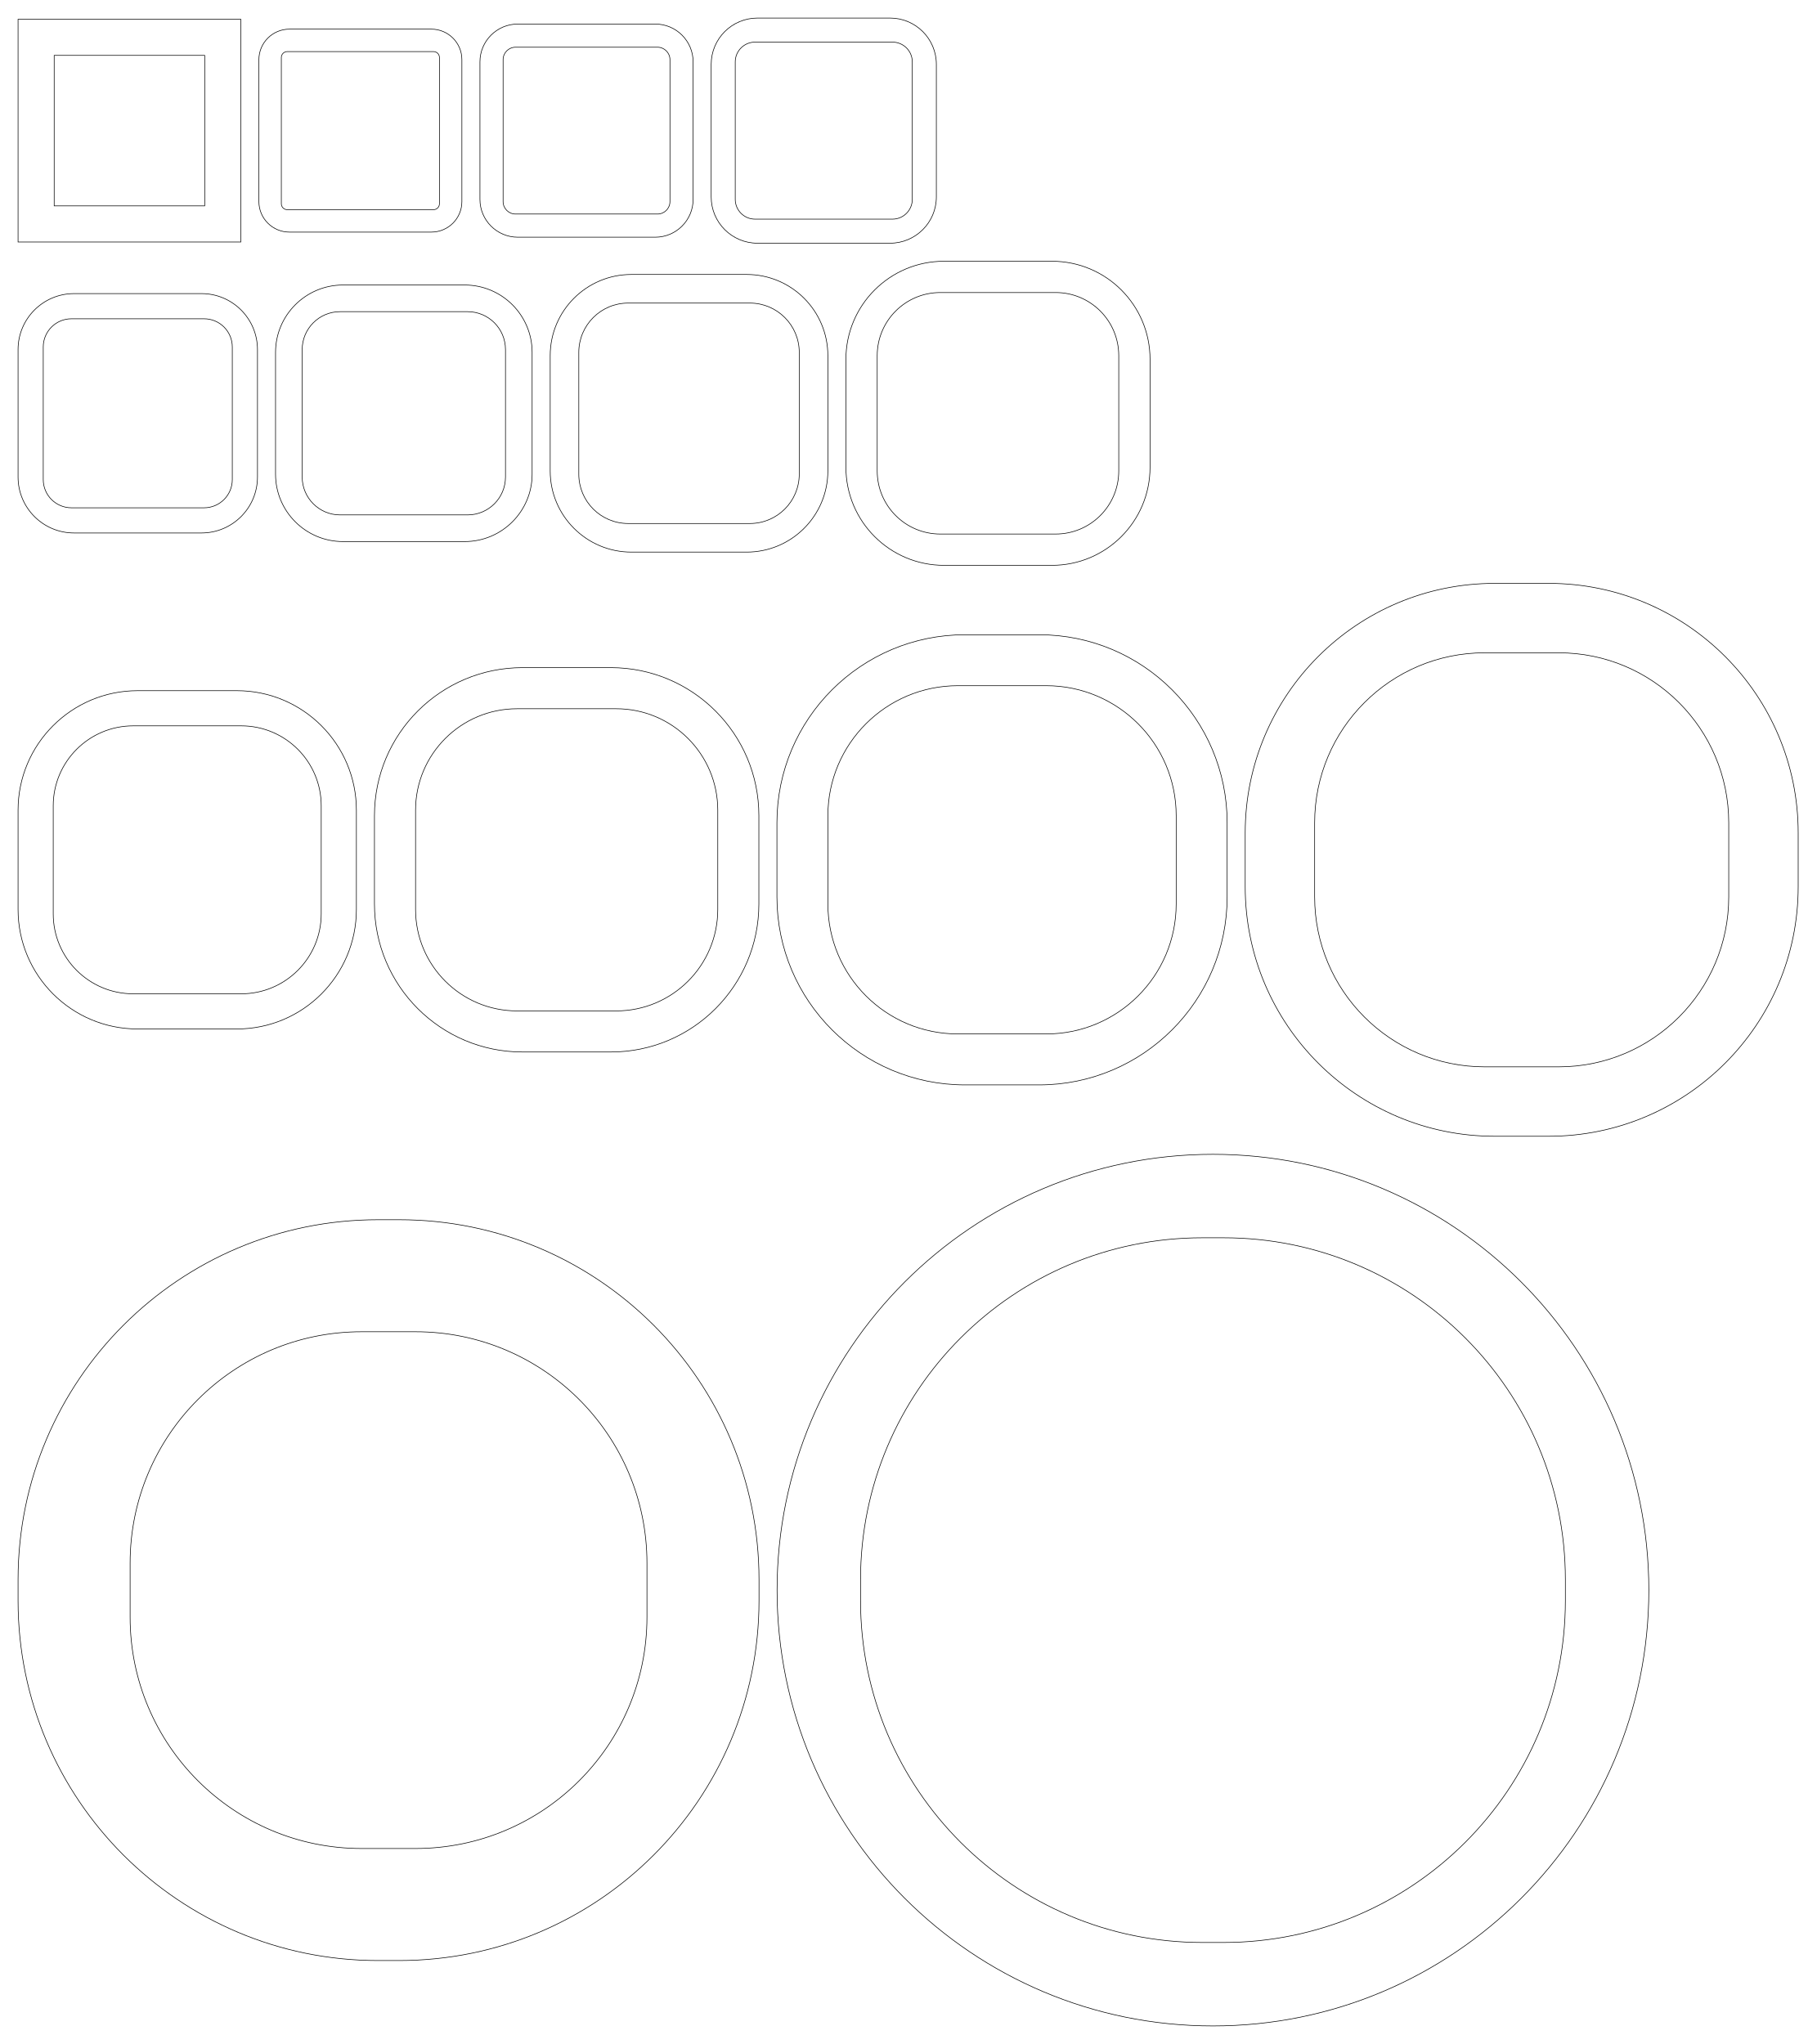
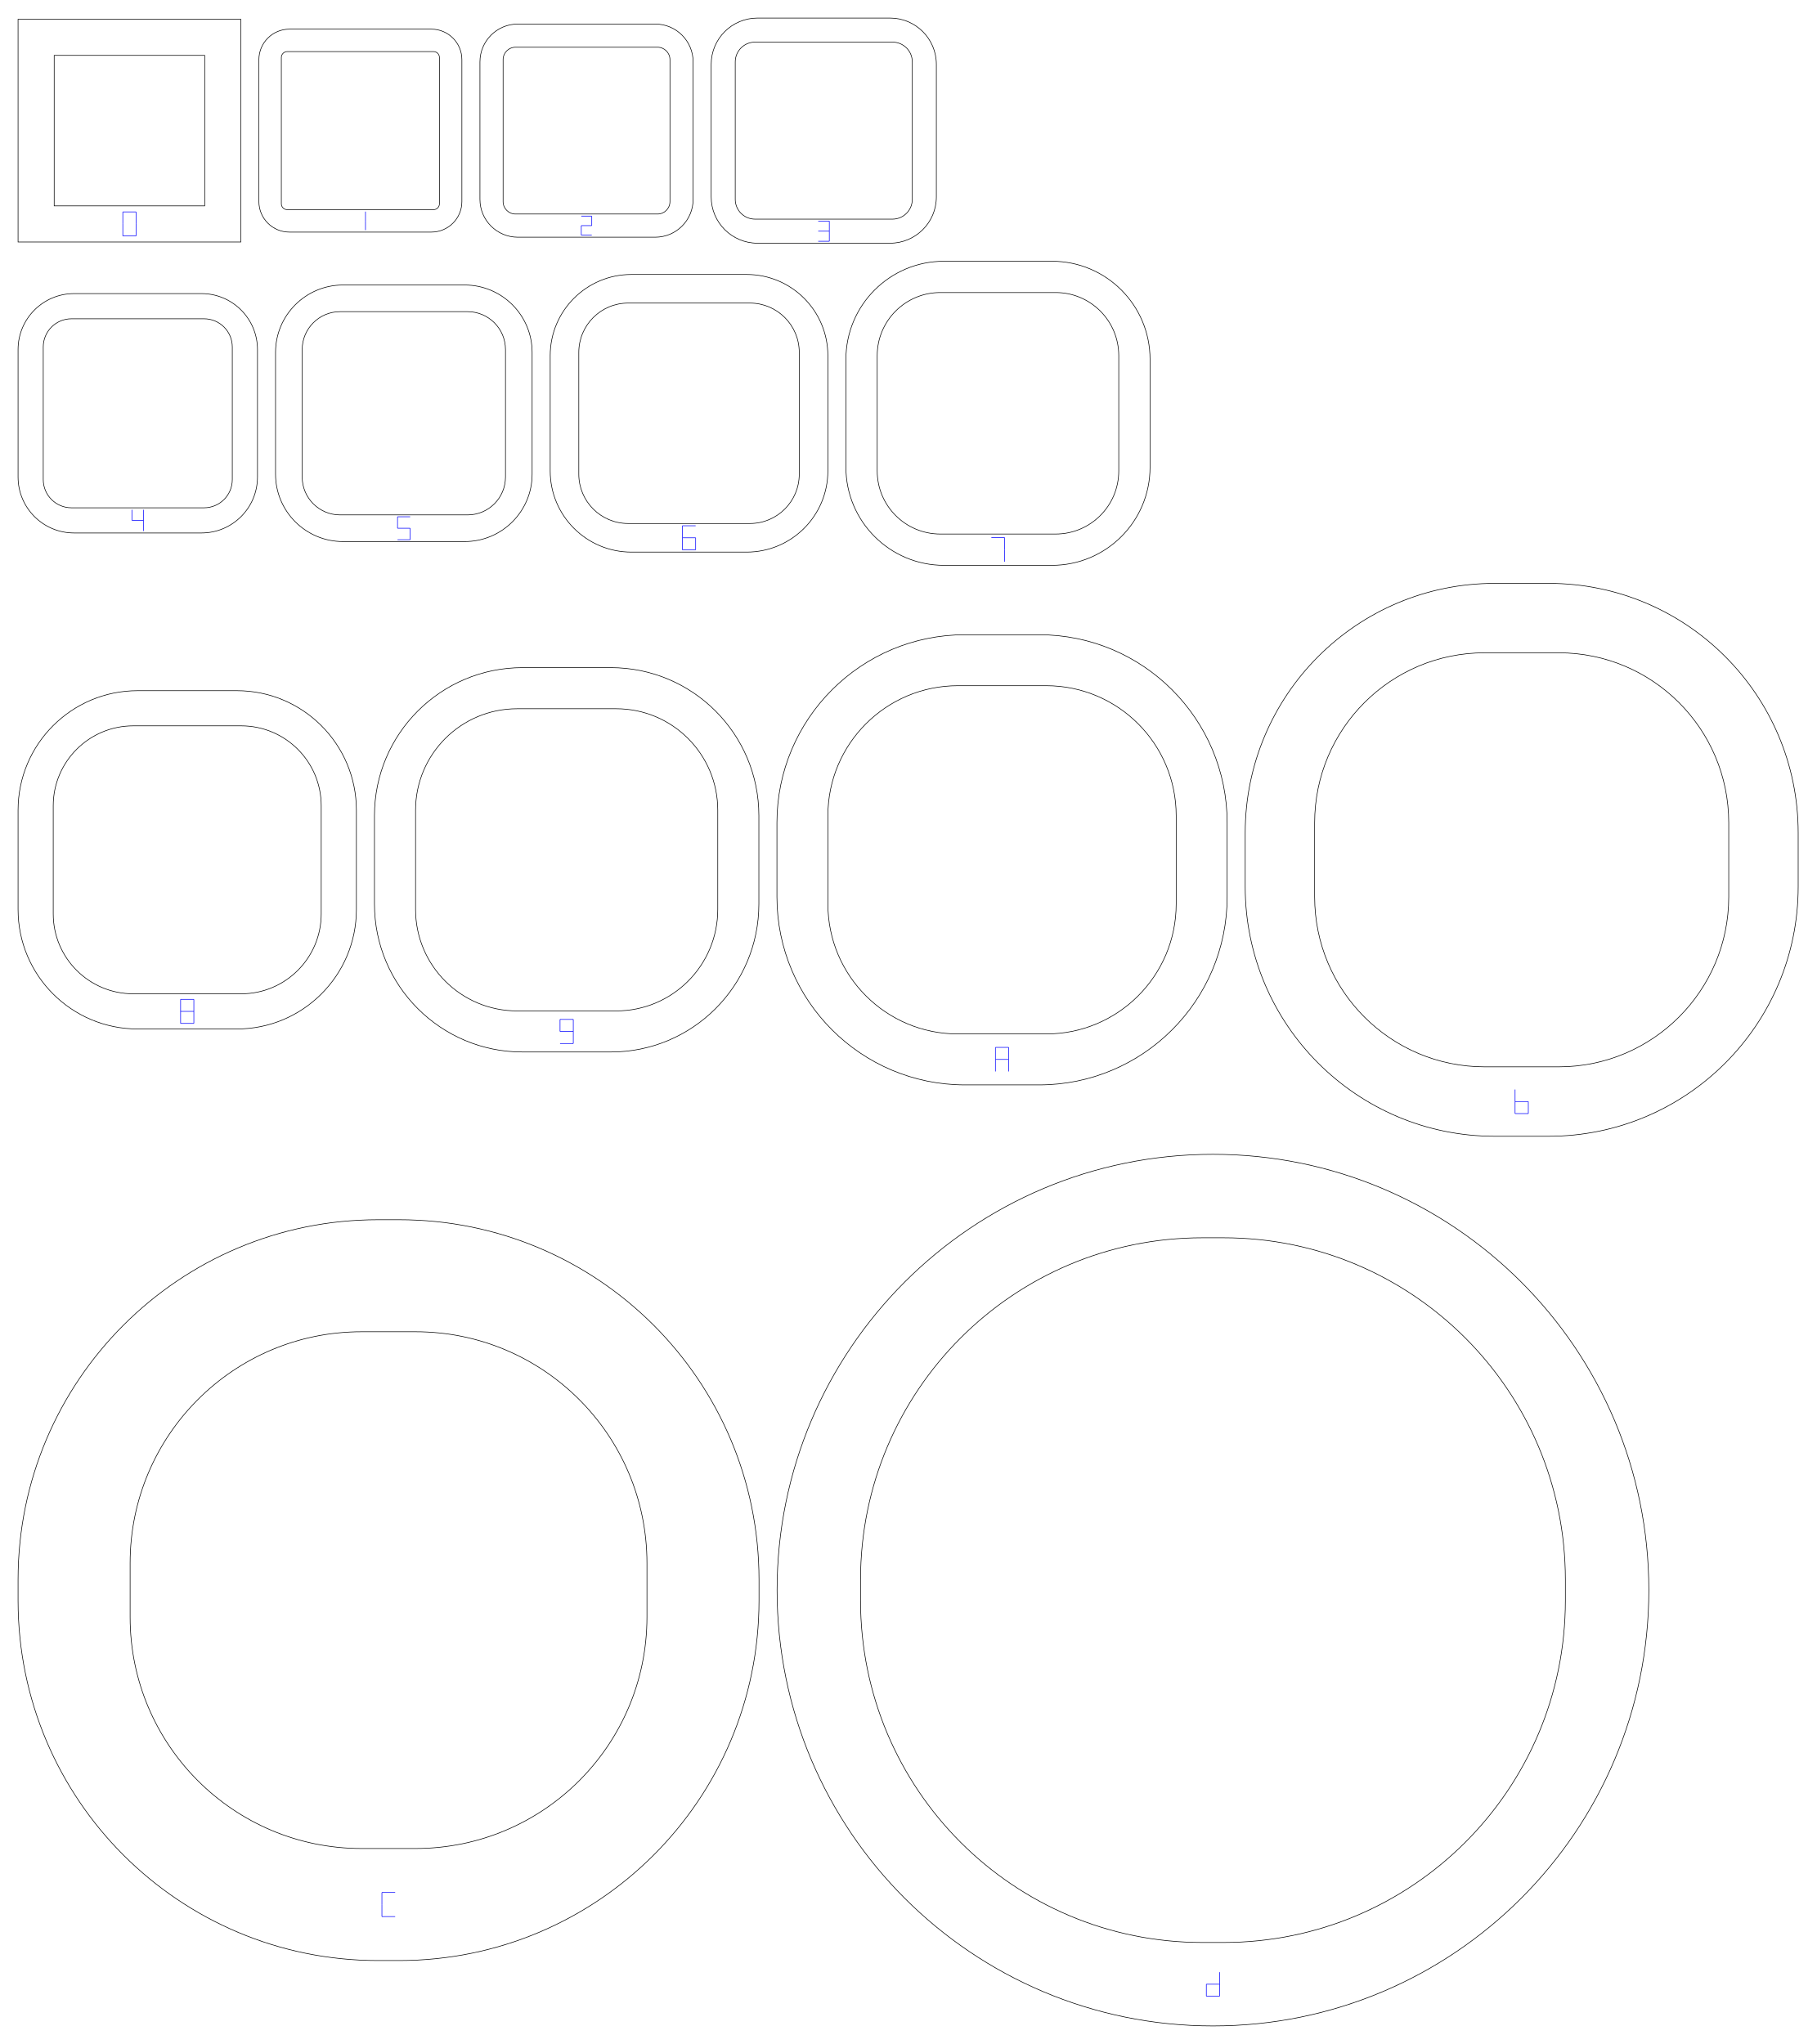
<svg xmlns="http://www.w3.org/2000/svg" width="301.662mm" height="339.545mm" viewBox="0 0 301.662 339.545">
+   <g id="ring-numbers" fill="none" stroke="#0000ff" stroke-width="0.1">
+     <path d="M 20.4,35.2 L 22.6,35.2" />
+     <path d="M 22.6,35.2 L 22.6,37.2" />
+     <path d="M 22.6,37.2 L 22.6,39.2" />
+     <path d="M 20.4,39.2 L 22.6,39.2" />
+     <path d="M 20.4,37.2 L 20.4,39.2" />
+     <path d="M 20.4,35.2 L 20.4,37.2" />
+     <path d="M 60.703,35.154 L 60.703,36.693" />
+     <path d="M 60.703,36.693 L 60.703,38.231" />
+     <path d="M 96.546,35.895 L 98.289,35.895" />
+     <path d="M 98.289,35.895 L 98.289,37.48" />
+     <path d="M 96.546,37.48 L 98.289,37.48" />
+     <path d="M 96.546,37.48 L 96.546,39.065" />
+     <path d="M 96.546,39.065 L 98.289,39.065" />
+     <path d="M 135.899,36.724 L 137.743,36.724" />
+     <path d="M 137.743,36.724 L 137.743,38.401" />
+     <path d="M 135.899,38.401 L 137.743,38.401" />
+     <path d="M 137.743,38.401 L 137.743,40.078" />
+     <path d="M 135.899,40.078 L 137.743,40.078" />
+     <path d="M 21.91,84.676 L 21.91,86.446" />
+     <path d="M 21.91,86.446 L 23.856,86.446" />
+     <path d="M 23.856,84.676 L 23.856,86.446" />
+     <path d="M 23.856,86.446 L 23.856,88.215" />
+     <path d="M 66.025,85.843 L 68.123,85.843" />
+     <path d="M 66.025,85.843 L 66.025,87.75" />
+     <path d="M 66.025,87.75 L 68.123,87.75" />
+     <path d="M 68.123,87.75 L 68.123,89.658" />
+     <path d="M 66.025,89.658 L 68.123,89.658" />
+     <path d="M 113.342,87.338 L 115.542,87.338" />
+     <path d="M 113.342,87.338 L 113.342,89.338" />
+     <path d="M 113.342,89.338 L 115.542,89.338" />
+     <path d="M 113.342,89.338 L 113.342,91.338" />
+     <path d="M 115.542,89.338 L 115.542,91.338" />
+     <path d="M 113.342,91.338 L 115.542,91.338" />
+     <path d="M 164.656,89.312 L 166.856,89.312" />
+     <path d="M 166.856,89.312 L 166.856,91.312" />
+     <path d="M 166.856,91.312 L 166.856,93.312" />
+     <path d="M 29.997,166.008 L 32.197,166.008" />
+     <path d="M 32.197,166.008 L 32.197,168.008" />
+     <path d="M 32.197,168.008 L 32.197,170.008" />
+     <path d="M 29.997,170.008 L 32.197,170.008" />
+     <path d="M 29.997,168.008 L 29.997,170.008" />
+     <path d="M 29.997,166.008 L 29.997,168.008" />
+     <path d="M 29.997,168.008 L 32.197,168.008" />
+     <path d="M 93.018,169.343 L 95.218,169.343" />
+     <path d="M 95.218,169.343 L 95.218,171.343" />
+     <path d="M 95.218,171.343 L 95.218,173.343" />
+     <path d="M 93.018,169.343 L 93.018,171.343" />
+     <path d="M 93.018,171.343 L 95.218,171.343" />
+     <path d="M 93.018,173.343 L 95.218,173.343" />
+     <path d="M 165.33,173.988 L 167.53,173.988" />
+     <path d="M 167.53,173.988 L 167.53,175.988" />
+     <path d="M 167.53,175.988 L 167.53,177.988" />
+     <path d="M 165.33,175.988 L 165.33,177.988" />
+     <path d="M 165.33,173.988 L 165.33,175.988" />
+     <path d="M 165.33,175.988 L 167.53,175.988" />
+     <path d="M 251.64,180.987 L 251.64,182.987" />
+     <path d="M 251.64,182.987 L 253.84,182.987" />
+     <path d="M 251.64,182.987 L 251.64,184.987" />
+     <path d="M 253.84,182.987 L 253.84,184.987" />
+     <path d="M 251.64,184.987 L 253.84,184.987" />
+     <path d="M 63.433,314.377 L 65.633,314.377" />
+     <path d="M 63.433,314.377 L 63.433,316.377" />
+     <path d="M 63.433,316.377 L 63.433,318.377" />
+     <path d="M 63.433,318.377 L 65.633,318.377" />
+     <path d="M 202.561,327.613 L 202.561,329.613" />
+     <path d="M 200.361,329.613 L 202.561,329.613" />
+     <path d="M 202.561,329.613 L 202.561,331.613" />
+     <path d="M 200.361,331.613 L 202.561,331.613" />
+     <path d="M 200.361,329.613 L 200.361,331.613" />
+   </g>
  <g fill="none" stroke="#000000" stroke-width="0.1">
    <path d="M 3,3.2 H 40 V 40.2 H 3 Z M 9,9.2 H 34 V 34.2 H 9 Z" />
    <path d="M 48.068,4.843 H 71.645 A 5.068,5.068 0 0 1 76.714,9.911 V 33.488 A 5.068,5.068 0 0 1 71.645,38.556 H 48.068 A 5.068,5.068 0 0 1 43,33.488 V 9.911 A 5.068,5.068 0 0 1 48.068,4.843 Z M 47.707,8.57 H 72.006 A 0.98,0.98 0 0 1 72.986,9.55 V 33.849 A 0.98,0.98 0 0 1 72.006,34.829 H 47.707 A 0.98,0.98 0 0 1 46.727,33.849 V 9.55 A 0.98,0.98 0 0 1 47.707,8.57 Z" />
    <path d="M 86.005,3.995 H 108.83 A 6.292,6.292 0 0 1 115.122,10.287 V 33.111 A 6.292,6.292 0 0 1 108.83,39.404 H 86.005 A 6.292,6.292 0 0 1 79.714,33.111 V 10.287 A 6.292,6.292 0 0 1 86.005,3.995 Z M 85.629,7.843 H 109.206 A 2.068,2.068 0 0 1 111.274,9.911 V 33.488 A 2.068,2.068 0 0 1 109.206,35.556 H 85.629 A 2.068,2.068 0 0 1 83.561,33.488 V 9.911 A 2.068,2.068 0 0 1 85.629,7.843 Z" />
    <path d="M 125.808,3 H 147.834 A 7.686,7.686 0 0 1 155.52,10.686 V 32.713 A 7.686,7.686 0 0 1 147.834,40.399 H 125.808 A 7.686,7.686 0 0 1 118.122,32.713 V 10.686 A 7.686,7.686 0 0 1 125.808,3 Z M 125.409,6.995 H 148.233 A 3.292,3.292 0 0 1 151.525,10.287 V 33.111 A 3.292,3.292 0 0 1 148.233,36.404 H 125.409 A 3.292,3.292 0 0 1 122.117,33.111 V 10.287 A 3.292,3.292 0 0 1 125.409,6.995 Z" />
    <path d="M 12.3,48.772 H 33.466 A 9.3,9.3 0 0 1 42.765,58.072 V 79.238 A 9.3,9.3 0 0 1 33.466,88.537 H 12.3 A 9.3,9.3 0 0 1 3,79.238 V 58.072 A 9.3,9.3 0 0 1 12.3,48.772 Z M 11.87,52.955 H 33.896 A 4.686,4.686 0 0 1 38.582,57.642 V 79.668 A 4.686,4.686 0 0 1 33.896,84.354 H 11.87 A 4.686,4.686 0 0 1 7.183,79.668 V 57.642 A 4.686,4.686 0 0 1 11.87,52.955 Z" />
    <path d="M 56.963,47.346 H 77.185 A 11.198,11.198 0 0 1 88.383,58.544 V 78.765 A 11.198,11.198 0 0 1 77.185,89.963 H 56.963 A 11.198,11.198 0 0 1 45.765,78.765 V 58.544 A 11.198,11.198 0 0 1 56.963,47.346 Z M 56.491,51.772 H 77.657 A 6.3,6.3 0 0 1 83.957,58.072 V 79.238 A 6.3,6.3 0 0 1 77.657,85.537 H 56.491 A 6.3,6.3 0 0 1 50.191,79.238 V 58.072 A 6.3,6.3 0 0 1 56.491,51.772 Z" />
    <path d="M 104.861,45.596 H 124.022 A 13.479,13.479 0 0 1 137.5,59.074 V 78.235 A 13.479,13.479 0 0 1 124.022,91.713 H 104.861 A 13.479,13.479 0 0 1 91.383,78.235 V 59.074 A 13.479,13.479 0 0 1 104.861,45.596 Z M 104.331,50.346 H 124.552 A 8.198,8.198 0 0 1 132.75,58.544 V 78.765 A 8.198,8.198 0 0 1 124.552,86.963 H 104.331 A 8.198,8.198 0 0 1 96.133,78.765 V 58.544 A 8.198,8.198 0 0 1 104.331,50.346 Z" />
    <path d="M 156.787,43.399 H 174.725 A 16.287,16.287 0 0 1 191.012,59.686 V 77.623 A 16.287,16.287 0 0 1 174.725,93.91 H 156.787 A 16.287,16.287 0 0 1 140.5,77.623 V 59.686 A 16.287,16.287 0 0 1 156.787,43.399 Z M 156.176,48.596 H 175.337 A 10.479,10.479 0 0 1 185.815,59.074 V 78.235 A 10.479,10.479 0 0 1 175.337,88.713 H 156.176 A 10.479,10.479 0 0 1 145.697,78.235 V 59.074 A 10.479,10.479 0 0 1 156.176,48.596 Z" />
    <path d="M 22.856,114.735 H 39.338 A 19.856,19.856 0 0 1 59.194,134.591 V 151.073 A 19.856,19.856 0 0 1 39.338,170.929 H 22.856 A 19.856,19.856 0 0 1 3,151.073 V 134.591 A 19.856,19.856 0 0 1 22.856,114.735 Z M 22.128,120.576 H 40.066 A 13.287,13.287 0 0 1 53.352,133.863 V 151.801 A 13.287,13.287 0 0 1 40.066,165.088 H 22.128 A 13.287,13.287 0 0 1 8.841,151.801 V 133.863 A 13.287,13.287 0 0 1 22.128,120.576 Z" />
    <path d="M 86.779,110.908 H 101.457 A 24.585,24.585 0 0 1 126.042,135.493 V 150.171 A 24.585,24.585 0 0 1 101.457,174.756 H 86.779 A 24.585,24.585 0 0 1 62.194,150.171 V 135.493 A 24.585,24.585 0 0 1 86.779,110.908 Z M 85.877,117.735 H 102.359 A 16.856,16.856 0 0 1 119.215,134.591 V 151.073 A 16.856,16.856 0 0 1 102.359,167.929 H 85.877 A 16.856,16.856 0 0 1 69.021,151.073 V 134.591 A 16.856,16.856 0 0 1 85.877,117.735 Z" />
    <path d="M 160.271,105.444 H 172.589 A 31.229,31.229 0 0 1 203.818,136.673 V 148.991 A 31.229,31.229 0 0 1 172.589,180.22 H 160.271 A 31.229,31.229 0 0 1 129.042,148.991 V 136.673 A 31.229,31.229 0 0 1 160.271,105.444 Z M 159.091,113.908 H 173.769 A 21.585,21.585 0 0 1 195.354,135.493 V 150.171 A 21.585,21.585 0 0 1 173.769,171.756 H 159.091 A 21.585,21.585 0 0 1 137.506,150.171 V 135.493 A 21.585,21.585 0 0 1 159.091,113.908 Z" />
    <path d="M 248.256,96.91 H 257.224 A 41.438,41.438 0 0 1 298.662,138.348 V 147.316 A 41.438,41.438 0 0 1 257.224,188.754 H 248.256 A 41.438,41.438 0 0 1 206.818,147.316 V 138.348 A 41.438,41.438 0 0 1 248.256,96.91 Z M 246.581,108.444 H 258.899 A 28.229,28.229 0 0 1 287.128,136.673 V 148.991 A 28.229,28.229 0 0 1 258.899,177.22 H 246.581 A 28.229,28.229 0 0 1 218.352,148.991 V 136.673 A 28.229,28.229 0 0 1 246.581,108.444 Z" />
    <path d="M 62.785,202.617 H 66.28 A 59.785,59.785 0 0 1 126.066,262.402 V 265.897 A 59.785,59.785 0 0 1 66.28,325.682 H 62.785 A 59.785,59.785 0 0 1 3,265.897 V 262.402 A 59.785,59.785 0 0 1 62.785,202.617 Z M 60.048,221.227 H 69.017 A 38.438,38.438 0 0 1 107.455,259.665 V 268.634 A 38.438,38.438 0 0 1 69.017,307.071 H 60.048 A 38.438,38.438 0 0 1 21.611,268.634 V 259.665 A 38.438,38.438 0 0 1 60.048,221.227 Z" />
    <path d="M 201.461,191.754 A 72.395,72.395 0 0 1 273.856,264.149 A 72.395,72.395 0 0 1 201.461,336.545 A 72.395,72.395 0 0 1 129.066,264.149 A 72.395,72.395 0 0 1 201.461,191.754 Z M 199.714,205.617 H 203.208 A 56.785,56.785 0 0 1 259.994,262.402 V 265.897 A 56.785,56.785 0 0 1 203.208,322.682 H 199.714 A 56.785,56.785 0 0 1 142.928,265.897 V 262.402 A 56.785,56.785 0 0 1 199.714,205.617 Z" />
  </g>
</svg>
